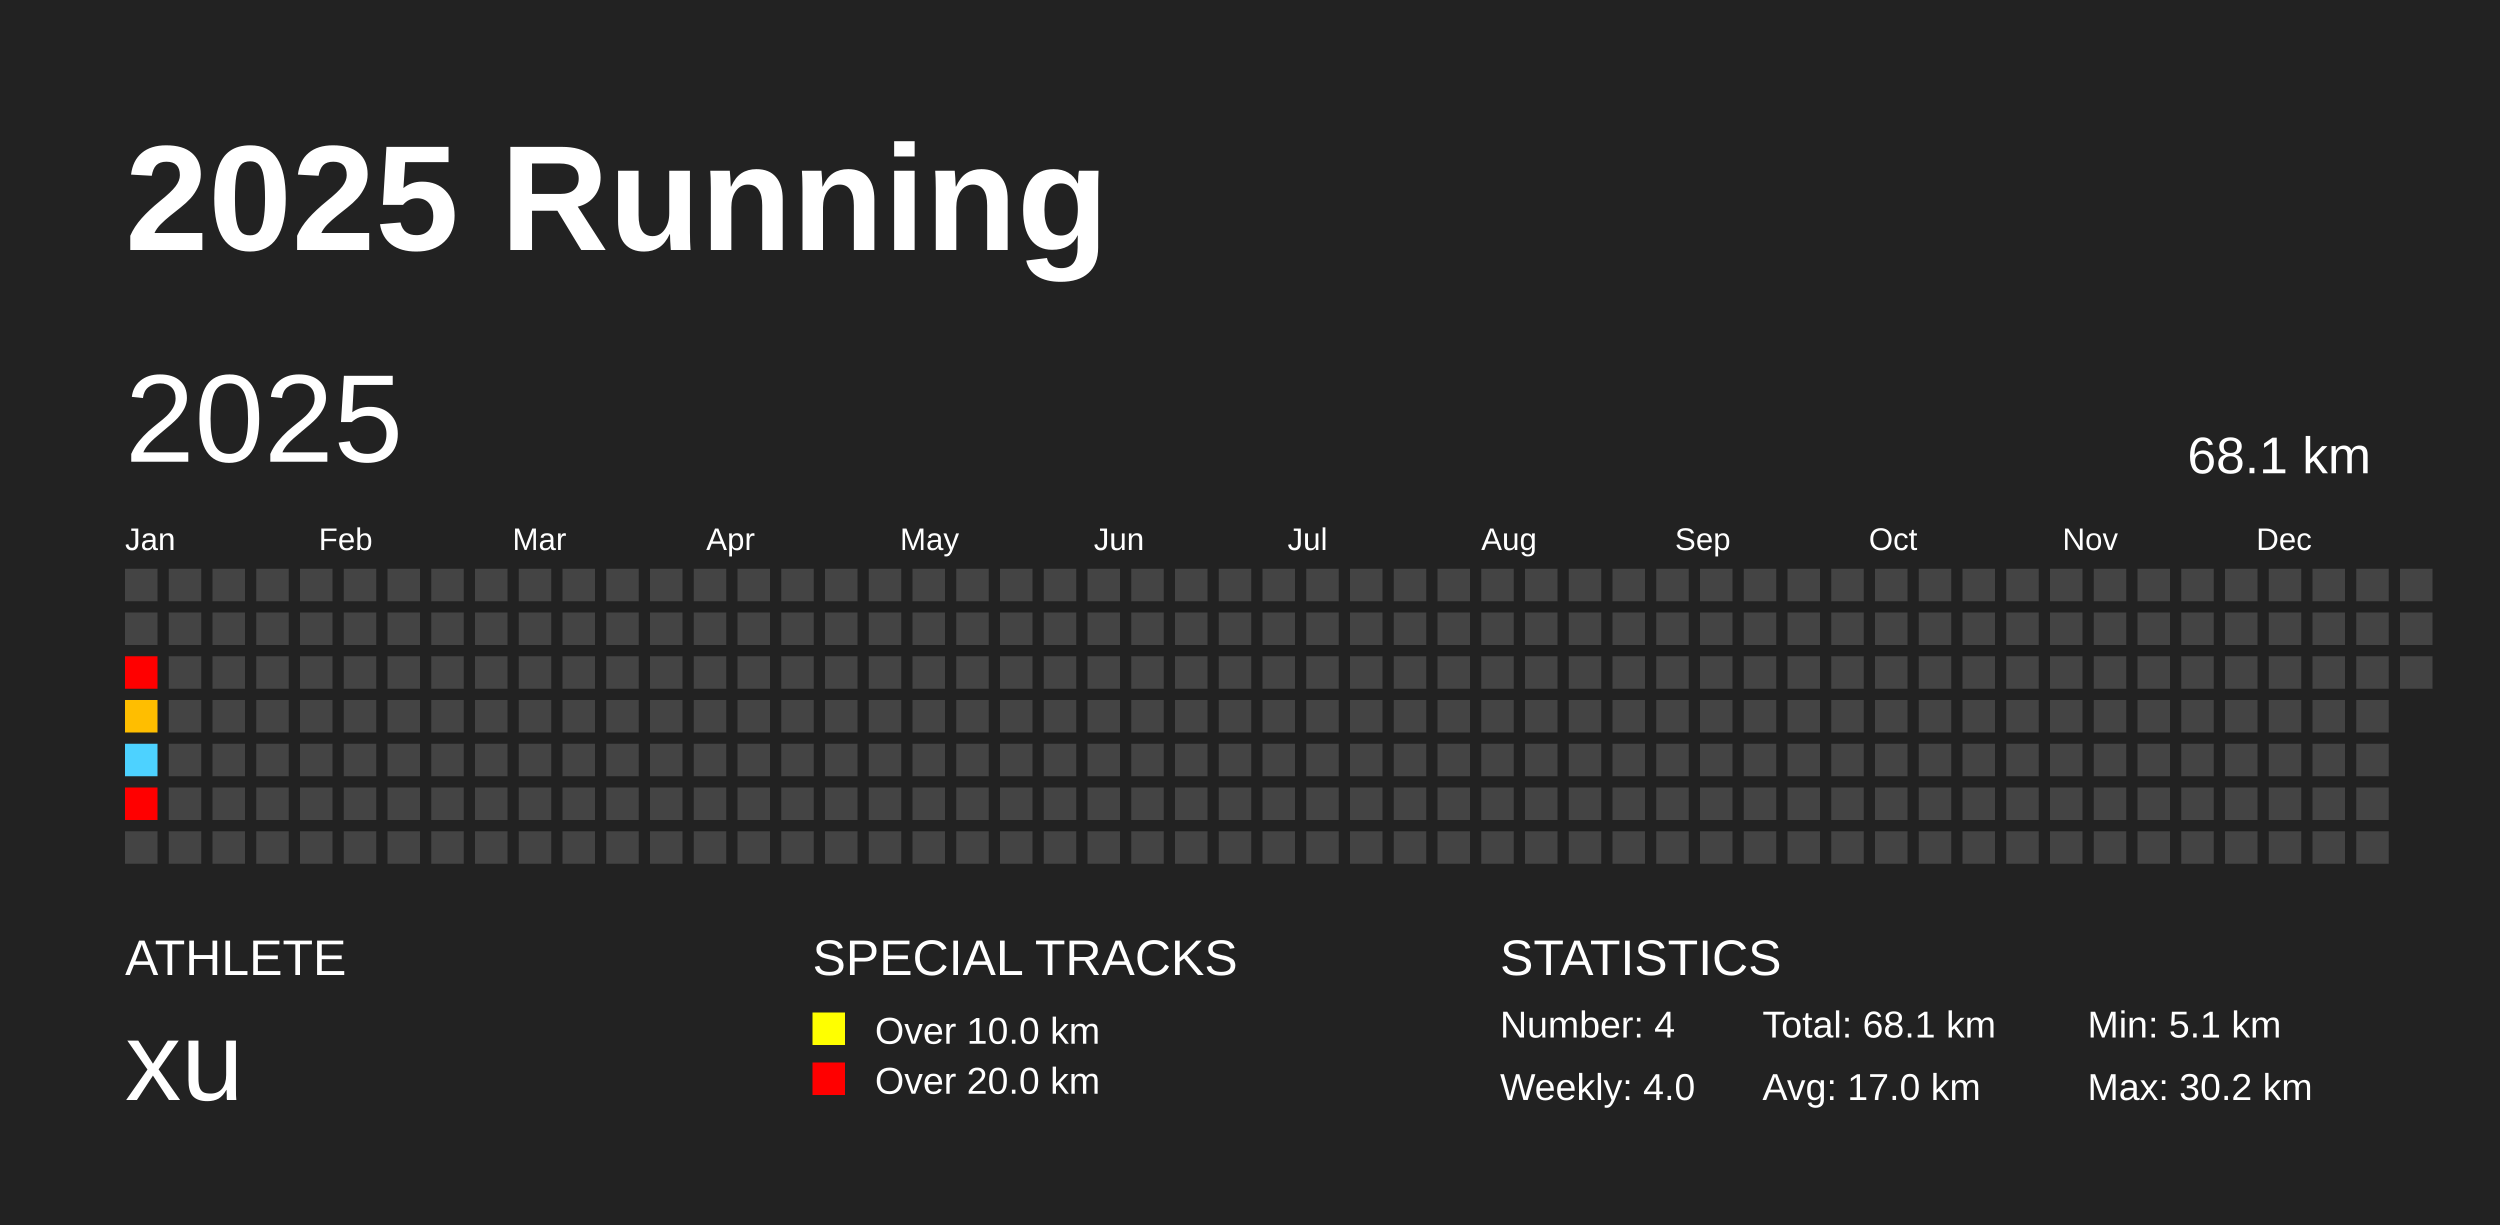
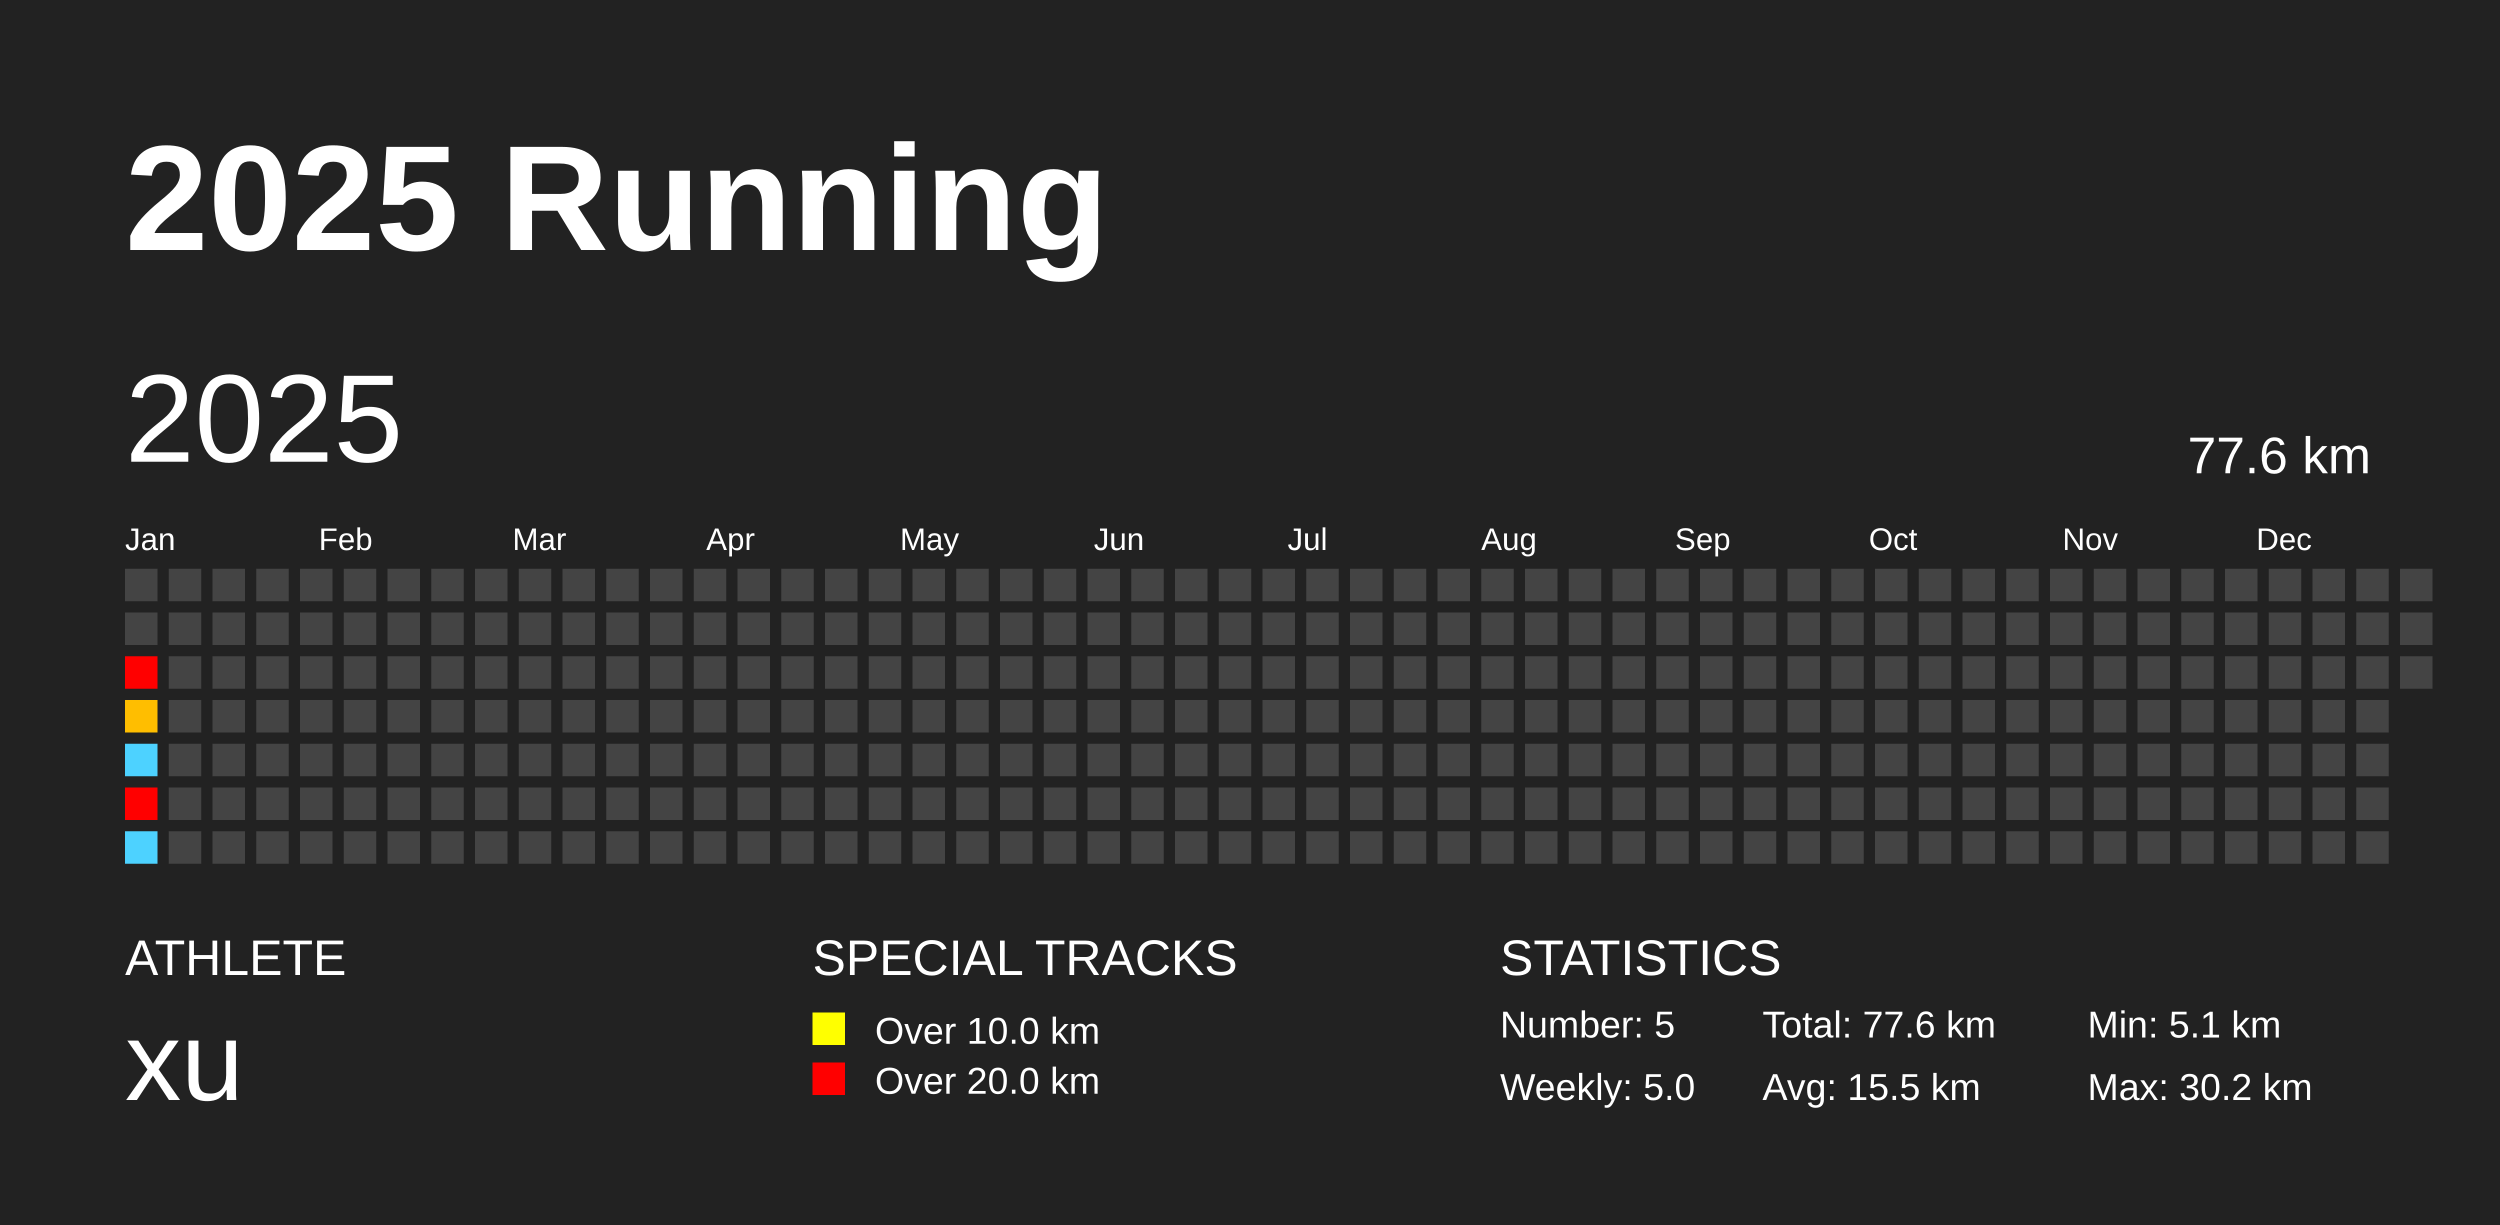
<svg xmlns="http://www.w3.org/2000/svg" baseProfile="full" height="98mm" version="1.1" viewBox="0,0,200,98" width="200mm">
  <defs />
  <rect fill="#222222" height="98" width="200" x="0" y="0" />
  <text fill="#FFFFFF" style="font-size:12px; font-family:Arial; font-weight:bold;" x="10" y="20">2025 Running</text>
  <text fill="#FFFFFF" style="font-size:4px; font-family:Arial" x="10" y="78">ATHLETE</text>
  <text fill="#FFFFFF" style="font-size:9px; font-family:Arial" x="10" y="88">xu</text>
  <text fill="#FFFFFF" style="font-size:4px; font-family:Arial" x="65" y="78">SPECIAL TRACKS</text>
  <rect fill="yellow" height="2.6" width="2.6" x="65" y="81" />
  <text fill="#FFFFFF" style="font-size:3px; font-family:Arial" x="70" y="83.5">Over 10.0 km</text>
  <rect fill="red" height="2.6" width="2.6" x="65" y="85" />
  <text fill="#FFFFFF" style="font-size:3px; font-family:Arial" x="70" y="87.5">Over 20.0 km</text>
  <text fill="#FFFFFF" style="font-size:4px; font-family:Arial" x="120" y="78">STATISTICS</text>
-   <text fill="#FFFFFF" style="font-size:3px; font-family:Arial" x="120" y="83">Number: 4</text>
-   <text fill="#FFFFFF" style="font-size:3px; font-family:Arial" x="120" y="88">Weekly: 4.0</text>
-   <text fill="#FFFFFF" style="font-size:3px; font-family:Arial" x="141" y="83">Total: 68.1 km</text>
-   <text fill="#FFFFFF" style="font-size:3px; font-family:Arial" x="141" y="88">Avg: 17.0 km</text>
+   <text fill="#FFFFFF" style="font-size:3px; font-family:Arial" x="120" y="83">Number: 5</text>
+   <text fill="#FFFFFF" style="font-size:3px; font-family:Arial" x="120" y="88">Weekly: 5.0</text>
+   <text fill="#FFFFFF" style="font-size:3px; font-family:Arial" x="141" y="83">Total: 77.6 km</text>
+   <text fill="#FFFFFF" style="font-size:3px; font-family:Arial" x="141" y="88">Avg: 15.5 km</text>
  <text fill="#FFFFFF" style="font-size:3px; font-family:Arial" x="167" y="83">Min: 5.1 km</text>
  <text fill="#FFFFFF" style="font-size:3px; font-family:Arial" x="167" y="88">Max: 30.2 km</text>
  <text dominant-baseline="hanging" fill="#FFFFFF" style="font-size:10.0px; font-family:Arial;" x="10" y="30">2025</text>
-   <text dominant-baseline="hanging" fill="#FFFFFF" style="font-size:4.125px; font-family:Arial;" x="175" y="35">68.1 km</text>
+   <text dominant-baseline="hanging" fill="#FFFFFF" style="font-size:4.125px; font-family:Arial;" x="175" y="35">77.6 km</text>
  <text fill="#FFFFFF" style="font-size:2.5px; font-family:Arial" x="10.0" y="44">Jan</text>
  <text fill="#FFFFFF" style="font-size:2.5px; font-family:Arial" x="25.5" y="44">Feb</text>
  <text fill="#FFFFFF" style="font-size:2.5px; font-family:Arial" x="41.0" y="44">Mar</text>
  <text fill="#FFFFFF" style="font-size:2.5px; font-family:Arial" x="56.5" y="44">Apr</text>
  <text fill="#FFFFFF" style="font-size:2.5px; font-family:Arial" x="72.0" y="44">May</text>
  <text fill="#FFFFFF" style="font-size:2.5px; font-family:Arial" x="87.5" y="44">Jun</text>
  <text fill="#FFFFFF" style="font-size:2.5px; font-family:Arial" x="103.0" y="44">Jul</text>
  <text fill="#FFFFFF" style="font-size:2.5px; font-family:Arial" x="118.5" y="44">Aug</text>
  <text fill="#FFFFFF" style="font-size:2.5px; font-family:Arial" x="134.0" y="44">Sep</text>
  <text fill="#FFFFFF" style="font-size:2.5px; font-family:Arial" x="149.5" y="44">Oct</text>
  <text fill="#FFFFFF" style="font-size:2.5px; font-family:Arial" x="165.0" y="44">Nov</text>
  <text fill="#FFFFFF" style="font-size:2.5px; font-family:Arial" x="180.5" y="44">Dec</text>
  <rect fill="#444444" height="2.6" width="2.6" x="10.0" y="45.5" />
  <rect fill="#444444" height="2.6" width="2.6" x="10.0" y="49.0" />
  <rect fill="red" height="2.6" width="2.6" x="10.0" y="52.5" />
  <rect fill="#ffbe00" height="2.6" width="2.6" x="10.0" y="56.0" />
  <rect fill="#4dd2ff" height="2.6" width="2.6" x="10.0" y="59.5" />
  <rect fill="red" height="2.6" width="2.6" x="10.0" y="63.0" />
-   <rect fill="#444444" height="2.6" width="2.6" x="10.0" y="66.5" />
+   <rect fill="#4dd2ff" height="2.6" width="2.6" x="10.0" y="66.5" />
  <rect fill="#444444" height="2.6" width="2.6" x="13.5" y="45.5" />
  <rect fill="#444444" height="2.6" width="2.6" x="13.5" y="49.0" />
  <rect fill="#444444" height="2.6" width="2.6" x="13.5" y="52.5" />
  <rect fill="#444444" height="2.6" width="2.6" x="13.5" y="56.0" />
  <rect fill="#444444" height="2.6" width="2.6" x="13.5" y="59.5" />
  <rect fill="#444444" height="2.6" width="2.6" x="13.5" y="63.0" />
  <rect fill="#444444" height="2.6" width="2.6" x="13.5" y="66.5" />
  <rect fill="#444444" height="2.6" width="2.6" x="17.0" y="45.5" />
  <rect fill="#444444" height="2.6" width="2.6" x="17.0" y="49.0" />
  <rect fill="#444444" height="2.6" width="2.6" x="17.0" y="52.5" />
  <rect fill="#444444" height="2.6" width="2.6" x="17.0" y="56.0" />
  <rect fill="#444444" height="2.6" width="2.6" x="17.0" y="59.5" />
  <rect fill="#444444" height="2.6" width="2.6" x="17.0" y="63.0" />
  <rect fill="#444444" height="2.6" width="2.6" x="17.0" y="66.5" />
  <rect fill="#444444" height="2.6" width="2.6" x="20.5" y="45.5" />
  <rect fill="#444444" height="2.6" width="2.6" x="20.5" y="49.0" />
  <rect fill="#444444" height="2.6" width="2.6" x="20.5" y="52.5" />
  <rect fill="#444444" height="2.6" width="2.6" x="20.5" y="56.0" />
  <rect fill="#444444" height="2.6" width="2.6" x="20.5" y="59.5" />
  <rect fill="#444444" height="2.6" width="2.6" x="20.5" y="63.0" />
  <rect fill="#444444" height="2.6" width="2.6" x="20.5" y="66.5" />
  <rect fill="#444444" height="2.6" width="2.6" x="24.0" y="45.5" />
  <rect fill="#444444" height="2.6" width="2.6" x="24.0" y="49.0" />
  <rect fill="#444444" height="2.6" width="2.6" x="24.0" y="52.5" />
  <rect fill="#444444" height="2.6" width="2.6" x="24.0" y="56.0" />
  <rect fill="#444444" height="2.6" width="2.6" x="24.0" y="59.5" />
  <rect fill="#444444" height="2.6" width="2.6" x="24.0" y="63.0" />
  <rect fill="#444444" height="2.6" width="2.6" x="24.0" y="66.5" />
  <rect fill="#444444" height="2.6" width="2.6" x="27.5" y="45.5" />
  <rect fill="#444444" height="2.6" width="2.6" x="27.5" y="49.0" />
  <rect fill="#444444" height="2.6" width="2.6" x="27.5" y="52.5" />
  <rect fill="#444444" height="2.6" width="2.6" x="27.5" y="56.0" />
  <rect fill="#444444" height="2.6" width="2.6" x="27.5" y="59.5" />
  <rect fill="#444444" height="2.6" width="2.6" x="27.5" y="63.0" />
  <rect fill="#444444" height="2.6" width="2.6" x="27.5" y="66.5" />
  <rect fill="#444444" height="2.6" width="2.6" x="31.0" y="45.5" />
  <rect fill="#444444" height="2.6" width="2.6" x="31.0" y="49.0" />
  <rect fill="#444444" height="2.6" width="2.6" x="31.0" y="52.5" />
  <rect fill="#444444" height="2.6" width="2.6" x="31.0" y="56.0" />
  <rect fill="#444444" height="2.6" width="2.6" x="31.0" y="59.5" />
  <rect fill="#444444" height="2.6" width="2.6" x="31.0" y="63.0" />
  <rect fill="#444444" height="2.6" width="2.6" x="31.0" y="66.5" />
  <rect fill="#444444" height="2.6" width="2.6" x="34.5" y="45.5" />
  <rect fill="#444444" height="2.6" width="2.6" x="34.5" y="49.0" />
  <rect fill="#444444" height="2.6" width="2.6" x="34.5" y="52.5" />
  <rect fill="#444444" height="2.6" width="2.6" x="34.5" y="56.0" />
  <rect fill="#444444" height="2.6" width="2.6" x="34.5" y="59.5" />
  <rect fill="#444444" height="2.6" width="2.6" x="34.5" y="63.0" />
  <rect fill="#444444" height="2.6" width="2.6" x="34.5" y="66.5" />
  <rect fill="#444444" height="2.6" width="2.6" x="38.0" y="45.5" />
  <rect fill="#444444" height="2.6" width="2.6" x="38.0" y="49.0" />
  <rect fill="#444444" height="2.6" width="2.6" x="38.0" y="52.5" />
  <rect fill="#444444" height="2.6" width="2.6" x="38.0" y="56.0" />
  <rect fill="#444444" height="2.6" width="2.6" x="38.0" y="59.5" />
  <rect fill="#444444" height="2.6" width="2.6" x="38.0" y="63.0" />
  <rect fill="#444444" height="2.6" width="2.6" x="38.0" y="66.5" />
  <rect fill="#444444" height="2.6" width="2.6" x="41.5" y="45.5" />
  <rect fill="#444444" height="2.6" width="2.6" x="41.5" y="49.0" />
  <rect fill="#444444" height="2.6" width="2.6" x="41.5" y="52.5" />
  <rect fill="#444444" height="2.6" width="2.6" x="41.5" y="56.0" />
  <rect fill="#444444" height="2.6" width="2.6" x="41.5" y="59.5" />
  <rect fill="#444444" height="2.6" width="2.6" x="41.5" y="63.0" />
  <rect fill="#444444" height="2.6" width="2.6" x="41.5" y="66.5" />
  <rect fill="#444444" height="2.6" width="2.6" x="45.0" y="45.5" />
  <rect fill="#444444" height="2.6" width="2.6" x="45.0" y="49.0" />
  <rect fill="#444444" height="2.6" width="2.6" x="45.0" y="52.5" />
  <rect fill="#444444" height="2.6" width="2.6" x="45.0" y="56.0" />
  <rect fill="#444444" height="2.6" width="2.6" x="45.0" y="59.5" />
  <rect fill="#444444" height="2.6" width="2.6" x="45.0" y="63.0" />
  <rect fill="#444444" height="2.6" width="2.6" x="45.0" y="66.5" />
  <rect fill="#444444" height="2.6" width="2.6" x="48.5" y="45.5" />
  <rect fill="#444444" height="2.6" width="2.6" x="48.5" y="49.0" />
  <rect fill="#444444" height="2.6" width="2.6" x="48.5" y="52.5" />
  <rect fill="#444444" height="2.6" width="2.6" x="48.5" y="56.0" />
  <rect fill="#444444" height="2.6" width="2.6" x="48.5" y="59.5" />
  <rect fill="#444444" height="2.6" width="2.6" x="48.5" y="63.0" />
  <rect fill="#444444" height="2.6" width="2.6" x="48.5" y="66.5" />
  <rect fill="#444444" height="2.6" width="2.6" x="52.0" y="45.5" />
  <rect fill="#444444" height="2.6" width="2.6" x="52.0" y="49.0" />
  <rect fill="#444444" height="2.6" width="2.6" x="52.0" y="52.5" />
  <rect fill="#444444" height="2.6" width="2.6" x="52.0" y="56.0" />
  <rect fill="#444444" height="2.6" width="2.6" x="52.0" y="59.5" />
  <rect fill="#444444" height="2.6" width="2.6" x="52.0" y="63.0" />
  <rect fill="#444444" height="2.6" width="2.6" x="52.0" y="66.5" />
  <rect fill="#444444" height="2.6" width="2.6" x="55.5" y="45.5" />
  <rect fill="#444444" height="2.6" width="2.6" x="55.5" y="49.0" />
  <rect fill="#444444" height="2.6" width="2.6" x="55.5" y="52.5" />
  <rect fill="#444444" height="2.6" width="2.6" x="55.5" y="56.0" />
  <rect fill="#444444" height="2.6" width="2.6" x="55.5" y="59.5" />
  <rect fill="#444444" height="2.6" width="2.6" x="55.5" y="63.0" />
  <rect fill="#444444" height="2.6" width="2.6" x="55.5" y="66.5" />
  <rect fill="#444444" height="2.6" width="2.6" x="59.0" y="45.5" />
  <rect fill="#444444" height="2.6" width="2.6" x="59.0" y="49.0" />
  <rect fill="#444444" height="2.6" width="2.6" x="59.0" y="52.5" />
  <rect fill="#444444" height="2.6" width="2.6" x="59.0" y="56.0" />
  <rect fill="#444444" height="2.6" width="2.6" x="59.0" y="59.5" />
  <rect fill="#444444" height="2.6" width="2.6" x="59.0" y="63.0" />
  <rect fill="#444444" height="2.6" width="2.6" x="59.0" y="66.5" />
  <rect fill="#444444" height="2.6" width="2.6" x="62.5" y="45.5" />
  <rect fill="#444444" height="2.6" width="2.6" x="62.5" y="49.0" />
  <rect fill="#444444" height="2.6" width="2.6" x="62.5" y="52.5" />
  <rect fill="#444444" height="2.6" width="2.6" x="62.5" y="56.0" />
  <rect fill="#444444" height="2.6" width="2.6" x="62.5" y="59.5" />
  <rect fill="#444444" height="2.6" width="2.6" x="62.5" y="63.0" />
  <rect fill="#444444" height="2.6" width="2.6" x="62.5" y="66.5" />
  <rect fill="#444444" height="2.6" width="2.6" x="66.0" y="45.5" />
  <rect fill="#444444" height="2.6" width="2.6" x="66.0" y="49.0" />
  <rect fill="#444444" height="2.6" width="2.6" x="66.0" y="52.5" />
  <rect fill="#444444" height="2.6" width="2.6" x="66.0" y="56.0" />
  <rect fill="#444444" height="2.6" width="2.6" x="66.0" y="59.5" />
  <rect fill="#444444" height="2.6" width="2.6" x="66.0" y="63.0" />
  <rect fill="#444444" height="2.6" width="2.6" x="66.0" y="66.5" />
  <rect fill="#444444" height="2.6" width="2.6" x="69.5" y="45.5" />
  <rect fill="#444444" height="2.6" width="2.6" x="69.5" y="49.0" />
  <rect fill="#444444" height="2.6" width="2.6" x="69.5" y="52.5" />
  <rect fill="#444444" height="2.6" width="2.6" x="69.5" y="56.0" />
  <rect fill="#444444" height="2.6" width="2.6" x="69.5" y="59.5" />
  <rect fill="#444444" height="2.6" width="2.6" x="69.5" y="63.0" />
  <rect fill="#444444" height="2.6" width="2.6" x="69.5" y="66.5" />
  <rect fill="#444444" height="2.6" width="2.6" x="73.0" y="45.5" />
  <rect fill="#444444" height="2.6" width="2.6" x="73.0" y="49.0" />
  <rect fill="#444444" height="2.6" width="2.6" x="73.0" y="52.5" />
  <rect fill="#444444" height="2.6" width="2.6" x="73.0" y="56.0" />
  <rect fill="#444444" height="2.6" width="2.6" x="73.0" y="59.5" />
  <rect fill="#444444" height="2.6" width="2.6" x="73.0" y="63.0" />
  <rect fill="#444444" height="2.6" width="2.6" x="73.0" y="66.5" />
  <rect fill="#444444" height="2.6" width="2.6" x="76.5" y="45.5" />
  <rect fill="#444444" height="2.6" width="2.6" x="76.5" y="49.0" />
  <rect fill="#444444" height="2.6" width="2.6" x="76.5" y="52.5" />
  <rect fill="#444444" height="2.6" width="2.6" x="76.5" y="56.0" />
  <rect fill="#444444" height="2.6" width="2.6" x="76.5" y="59.5" />
  <rect fill="#444444" height="2.6" width="2.6" x="76.5" y="63.0" />
  <rect fill="#444444" height="2.6" width="2.6" x="76.5" y="66.5" />
  <rect fill="#444444" height="2.6" width="2.6" x="80.0" y="45.5" />
  <rect fill="#444444" height="2.6" width="2.6" x="80.0" y="49.0" />
  <rect fill="#444444" height="2.6" width="2.6" x="80.0" y="52.5" />
  <rect fill="#444444" height="2.6" width="2.6" x="80.0" y="56.0" />
  <rect fill="#444444" height="2.6" width="2.6" x="80.0" y="59.5" />
  <rect fill="#444444" height="2.6" width="2.6" x="80.0" y="63.0" />
  <rect fill="#444444" height="2.6" width="2.6" x="80.0" y="66.5" />
  <rect fill="#444444" height="2.6" width="2.6" x="83.5" y="45.5" />
  <rect fill="#444444" height="2.6" width="2.6" x="83.5" y="49.0" />
  <rect fill="#444444" height="2.6" width="2.6" x="83.5" y="52.5" />
  <rect fill="#444444" height="2.6" width="2.6" x="83.5" y="56.0" />
  <rect fill="#444444" height="2.6" width="2.6" x="83.5" y="59.5" />
  <rect fill="#444444" height="2.6" width="2.6" x="83.5" y="63.0" />
  <rect fill="#444444" height="2.6" width="2.6" x="83.5" y="66.5" />
  <rect fill="#444444" height="2.6" width="2.6" x="87.0" y="45.5" />
  <rect fill="#444444" height="2.6" width="2.6" x="87.0" y="49.0" />
  <rect fill="#444444" height="2.6" width="2.6" x="87.0" y="52.5" />
  <rect fill="#444444" height="2.6" width="2.6" x="87.0" y="56.0" />
  <rect fill="#444444" height="2.6" width="2.6" x="87.0" y="59.5" />
  <rect fill="#444444" height="2.6" width="2.6" x="87.0" y="63.0" />
  <rect fill="#444444" height="2.6" width="2.6" x="87.0" y="66.5" />
  <rect fill="#444444" height="2.6" width="2.6" x="90.5" y="45.5" />
  <rect fill="#444444" height="2.6" width="2.6" x="90.5" y="49.0" />
  <rect fill="#444444" height="2.6" width="2.6" x="90.5" y="52.5" />
  <rect fill="#444444" height="2.6" width="2.6" x="90.5" y="56.0" />
  <rect fill="#444444" height="2.6" width="2.6" x="90.5" y="59.5" />
  <rect fill="#444444" height="2.6" width="2.6" x="90.5" y="63.0" />
  <rect fill="#444444" height="2.6" width="2.6" x="90.5" y="66.5" />
  <rect fill="#444444" height="2.6" width="2.6" x="94.0" y="45.5" />
  <rect fill="#444444" height="2.6" width="2.6" x="94.0" y="49.0" />
  <rect fill="#444444" height="2.6" width="2.6" x="94.0" y="52.5" />
  <rect fill="#444444" height="2.6" width="2.6" x="94.0" y="56.0" />
  <rect fill="#444444" height="2.6" width="2.6" x="94.0" y="59.5" />
  <rect fill="#444444" height="2.6" width="2.6" x="94.0" y="63.0" />
  <rect fill="#444444" height="2.6" width="2.6" x="94.0" y="66.5" />
  <rect fill="#444444" height="2.6" width="2.6" x="97.5" y="45.5" />
  <rect fill="#444444" height="2.6" width="2.6" x="97.5" y="49.0" />
  <rect fill="#444444" height="2.6" width="2.6" x="97.5" y="52.5" />
  <rect fill="#444444" height="2.6" width="2.6" x="97.5" y="56.0" />
  <rect fill="#444444" height="2.6" width="2.6" x="97.5" y="59.5" />
  <rect fill="#444444" height="2.6" width="2.6" x="97.5" y="63.0" />
  <rect fill="#444444" height="2.6" width="2.6" x="97.5" y="66.5" />
  <rect fill="#444444" height="2.6" width="2.6" x="101.0" y="45.5" />
  <rect fill="#444444" height="2.6" width="2.6" x="101.0" y="49.0" />
  <rect fill="#444444" height="2.6" width="2.6" x="101.0" y="52.5" />
  <rect fill="#444444" height="2.6" width="2.6" x="101.0" y="56.0" />
  <rect fill="#444444" height="2.6" width="2.6" x="101.0" y="59.5" />
  <rect fill="#444444" height="2.6" width="2.6" x="101.0" y="63.0" />
  <rect fill="#444444" height="2.6" width="2.6" x="101.0" y="66.5" />
  <rect fill="#444444" height="2.6" width="2.6" x="104.5" y="45.5" />
  <rect fill="#444444" height="2.6" width="2.6" x="104.5" y="49.0" />
  <rect fill="#444444" height="2.6" width="2.6" x="104.5" y="52.5" />
  <rect fill="#444444" height="2.6" width="2.6" x="104.5" y="56.0" />
  <rect fill="#444444" height="2.6" width="2.6" x="104.5" y="59.5" />
  <rect fill="#444444" height="2.6" width="2.6" x="104.5" y="63.0" />
  <rect fill="#444444" height="2.6" width="2.6" x="104.5" y="66.5" />
  <rect fill="#444444" height="2.6" width="2.6" x="108.0" y="45.5" />
  <rect fill="#444444" height="2.6" width="2.6" x="108.0" y="49.0" />
  <rect fill="#444444" height="2.6" width="2.6" x="108.0" y="52.5" />
  <rect fill="#444444" height="2.6" width="2.6" x="108.0" y="56.0" />
  <rect fill="#444444" height="2.6" width="2.6" x="108.0" y="59.5" />
  <rect fill="#444444" height="2.6" width="2.6" x="108.0" y="63.0" />
  <rect fill="#444444" height="2.6" width="2.6" x="108.0" y="66.5" />
  <rect fill="#444444" height="2.6" width="2.6" x="111.5" y="45.5" />
  <rect fill="#444444" height="2.6" width="2.6" x="111.5" y="49.0" />
  <rect fill="#444444" height="2.6" width="2.6" x="111.5" y="52.5" />
  <rect fill="#444444" height="2.6" width="2.6" x="111.5" y="56.0" />
  <rect fill="#444444" height="2.6" width="2.6" x="111.5" y="59.5" />
  <rect fill="#444444" height="2.6" width="2.6" x="111.5" y="63.0" />
  <rect fill="#444444" height="2.6" width="2.6" x="111.5" y="66.5" />
  <rect fill="#444444" height="2.6" width="2.6" x="115.0" y="45.5" />
  <rect fill="#444444" height="2.6" width="2.6" x="115.0" y="49.0" />
  <rect fill="#444444" height="2.6" width="2.6" x="115.0" y="52.5" />
  <rect fill="#444444" height="2.6" width="2.6" x="115.0" y="56.0" />
  <rect fill="#444444" height="2.6" width="2.6" x="115.0" y="59.5" />
  <rect fill="#444444" height="2.6" width="2.6" x="115.0" y="63.0" />
  <rect fill="#444444" height="2.6" width="2.6" x="115.0" y="66.5" />
  <rect fill="#444444" height="2.6" width="2.6" x="118.5" y="45.5" />
  <rect fill="#444444" height="2.6" width="2.6" x="118.5" y="49.0" />
  <rect fill="#444444" height="2.6" width="2.6" x="118.5" y="52.5" />
  <rect fill="#444444" height="2.6" width="2.6" x="118.5" y="56.0" />
  <rect fill="#444444" height="2.6" width="2.6" x="118.5" y="59.5" />
  <rect fill="#444444" height="2.6" width="2.6" x="118.5" y="63.0" />
  <rect fill="#444444" height="2.6" width="2.6" x="118.5" y="66.5" />
  <rect fill="#444444" height="2.6" width="2.6" x="122.0" y="45.5" />
  <rect fill="#444444" height="2.6" width="2.6" x="122.0" y="49.0" />
  <rect fill="#444444" height="2.6" width="2.6" x="122.0" y="52.5" />
  <rect fill="#444444" height="2.6" width="2.6" x="122.0" y="56.0" />
  <rect fill="#444444" height="2.6" width="2.6" x="122.0" y="59.5" />
  <rect fill="#444444" height="2.6" width="2.6" x="122.0" y="63.0" />
  <rect fill="#444444" height="2.6" width="2.6" x="122.0" y="66.5" />
  <rect fill="#444444" height="2.6" width="2.6" x="125.5" y="45.5" />
  <rect fill="#444444" height="2.6" width="2.6" x="125.5" y="49.0" />
  <rect fill="#444444" height="2.6" width="2.6" x="125.5" y="52.5" />
  <rect fill="#444444" height="2.6" width="2.6" x="125.5" y="56.0" />
  <rect fill="#444444" height="2.6" width="2.6" x="125.5" y="59.5" />
  <rect fill="#444444" height="2.6" width="2.6" x="125.5" y="63.0" />
  <rect fill="#444444" height="2.6" width="2.6" x="125.5" y="66.5" />
  <rect fill="#444444" height="2.6" width="2.6" x="129.0" y="45.5" />
  <rect fill="#444444" height="2.6" width="2.6" x="129.0" y="49.0" />
  <rect fill="#444444" height="2.6" width="2.6" x="129.0" y="52.5" />
  <rect fill="#444444" height="2.6" width="2.6" x="129.0" y="56.0" />
  <rect fill="#444444" height="2.6" width="2.6" x="129.0" y="59.5" />
  <rect fill="#444444" height="2.6" width="2.6" x="129.0" y="63.0" />
  <rect fill="#444444" height="2.6" width="2.6" x="129.0" y="66.5" />
  <rect fill="#444444" height="2.6" width="2.6" x="132.5" y="45.5" />
  <rect fill="#444444" height="2.6" width="2.6" x="132.5" y="49.0" />
  <rect fill="#444444" height="2.6" width="2.6" x="132.5" y="52.5" />
  <rect fill="#444444" height="2.6" width="2.6" x="132.5" y="56.0" />
  <rect fill="#444444" height="2.6" width="2.6" x="132.5" y="59.5" />
  <rect fill="#444444" height="2.6" width="2.6" x="132.5" y="63.0" />
  <rect fill="#444444" height="2.6" width="2.6" x="132.5" y="66.5" />
  <rect fill="#444444" height="2.6" width="2.6" x="136.0" y="45.5" />
  <rect fill="#444444" height="2.6" width="2.6" x="136.0" y="49.0" />
  <rect fill="#444444" height="2.6" width="2.6" x="136.0" y="52.5" />
  <rect fill="#444444" height="2.6" width="2.6" x="136.0" y="56.0" />
  <rect fill="#444444" height="2.6" width="2.6" x="136.0" y="59.5" />
  <rect fill="#444444" height="2.6" width="2.6" x="136.0" y="63.0" />
  <rect fill="#444444" height="2.6" width="2.6" x="136.0" y="66.5" />
  <rect fill="#444444" height="2.6" width="2.6" x="139.5" y="45.5" />
  <rect fill="#444444" height="2.6" width="2.6" x="139.5" y="49.0" />
  <rect fill="#444444" height="2.6" width="2.6" x="139.5" y="52.5" />
  <rect fill="#444444" height="2.6" width="2.6" x="139.5" y="56.0" />
  <rect fill="#444444" height="2.6" width="2.6" x="139.5" y="59.5" />
  <rect fill="#444444" height="2.6" width="2.6" x="139.5" y="63.0" />
  <rect fill="#444444" height="2.6" width="2.6" x="139.5" y="66.5" />
  <rect fill="#444444" height="2.6" width="2.6" x="143.0" y="45.5" />
  <rect fill="#444444" height="2.6" width="2.6" x="143.0" y="49.0" />
  <rect fill="#444444" height="2.6" width="2.6" x="143.0" y="52.5" />
  <rect fill="#444444" height="2.6" width="2.6" x="143.0" y="56.0" />
  <rect fill="#444444" height="2.6" width="2.6" x="143.0" y="59.5" />
  <rect fill="#444444" height="2.6" width="2.6" x="143.0" y="63.0" />
  <rect fill="#444444" height="2.6" width="2.6" x="143.0" y="66.5" />
  <rect fill="#444444" height="2.6" width="2.6" x="146.5" y="45.5" />
  <rect fill="#444444" height="2.6" width="2.6" x="146.5" y="49.0" />
  <rect fill="#444444" height="2.6" width="2.6" x="146.5" y="52.5" />
  <rect fill="#444444" height="2.6" width="2.6" x="146.5" y="56.0" />
  <rect fill="#444444" height="2.6" width="2.6" x="146.5" y="59.5" />
  <rect fill="#444444" height="2.6" width="2.6" x="146.5" y="63.0" />
  <rect fill="#444444" height="2.6" width="2.6" x="146.5" y="66.5" />
  <rect fill="#444444" height="2.6" width="2.6" x="150.0" y="45.5" />
  <rect fill="#444444" height="2.6" width="2.6" x="150.0" y="49.0" />
  <rect fill="#444444" height="2.6" width="2.6" x="150.0" y="52.5" />
  <rect fill="#444444" height="2.6" width="2.6" x="150.0" y="56.0" />
  <rect fill="#444444" height="2.6" width="2.6" x="150.0" y="59.5" />
  <rect fill="#444444" height="2.6" width="2.6" x="150.0" y="63.0" />
  <rect fill="#444444" height="2.6" width="2.6" x="150.0" y="66.5" />
  <rect fill="#444444" height="2.6" width="2.6" x="153.5" y="45.5" />
  <rect fill="#444444" height="2.6" width="2.6" x="153.5" y="49.0" />
  <rect fill="#444444" height="2.6" width="2.6" x="153.5" y="52.5" />
  <rect fill="#444444" height="2.6" width="2.6" x="153.5" y="56.0" />
  <rect fill="#444444" height="2.6" width="2.6" x="153.5" y="59.5" />
  <rect fill="#444444" height="2.6" width="2.6" x="153.5" y="63.0" />
  <rect fill="#444444" height="2.6" width="2.6" x="153.5" y="66.5" />
  <rect fill="#444444" height="2.6" width="2.6" x="157.0" y="45.5" />
  <rect fill="#444444" height="2.6" width="2.6" x="157.0" y="49.0" />
  <rect fill="#444444" height="2.6" width="2.6" x="157.0" y="52.5" />
  <rect fill="#444444" height="2.6" width="2.6" x="157.0" y="56.0" />
  <rect fill="#444444" height="2.6" width="2.6" x="157.0" y="59.5" />
  <rect fill="#444444" height="2.6" width="2.6" x="157.0" y="63.0" />
  <rect fill="#444444" height="2.6" width="2.6" x="157.0" y="66.5" />
  <rect fill="#444444" height="2.6" width="2.6" x="160.5" y="45.5" />
  <rect fill="#444444" height="2.6" width="2.6" x="160.5" y="49.0" />
  <rect fill="#444444" height="2.6" width="2.6" x="160.5" y="52.5" />
  <rect fill="#444444" height="2.6" width="2.6" x="160.5" y="56.0" />
  <rect fill="#444444" height="2.6" width="2.6" x="160.5" y="59.5" />
  <rect fill="#444444" height="2.6" width="2.6" x="160.5" y="63.0" />
  <rect fill="#444444" height="2.6" width="2.6" x="160.5" y="66.5" />
  <rect fill="#444444" height="2.6" width="2.6" x="164.0" y="45.5" />
  <rect fill="#444444" height="2.6" width="2.6" x="164.0" y="49.0" />
  <rect fill="#444444" height="2.6" width="2.6" x="164.0" y="52.5" />
  <rect fill="#444444" height="2.6" width="2.6" x="164.0" y="56.0" />
  <rect fill="#444444" height="2.6" width="2.6" x="164.0" y="59.5" />
  <rect fill="#444444" height="2.6" width="2.6" x="164.0" y="63.0" />
  <rect fill="#444444" height="2.6" width="2.6" x="164.0" y="66.5" />
  <rect fill="#444444" height="2.6" width="2.6" x="167.5" y="45.5" />
  <rect fill="#444444" height="2.6" width="2.6" x="167.5" y="49.0" />
  <rect fill="#444444" height="2.6" width="2.6" x="167.5" y="52.5" />
  <rect fill="#444444" height="2.6" width="2.6" x="167.5" y="56.0" />
  <rect fill="#444444" height="2.6" width="2.6" x="167.5" y="59.5" />
  <rect fill="#444444" height="2.6" width="2.6" x="167.5" y="63.0" />
  <rect fill="#444444" height="2.6" width="2.6" x="167.5" y="66.5" />
  <rect fill="#444444" height="2.6" width="2.6" x="171.0" y="45.5" />
  <rect fill="#444444" height="2.6" width="2.6" x="171.0" y="49.0" />
  <rect fill="#444444" height="2.6" width="2.6" x="171.0" y="52.5" />
  <rect fill="#444444" height="2.6" width="2.6" x="171.0" y="56.0" />
  <rect fill="#444444" height="2.6" width="2.6" x="171.0" y="59.5" />
  <rect fill="#444444" height="2.6" width="2.6" x="171.0" y="63.0" />
  <rect fill="#444444" height="2.6" width="2.6" x="171.0" y="66.5" />
  <rect fill="#444444" height="2.6" width="2.6" x="174.5" y="45.5" />
  <rect fill="#444444" height="2.6" width="2.6" x="174.5" y="49.0" />
  <rect fill="#444444" height="2.6" width="2.6" x="174.5" y="52.5" />
  <rect fill="#444444" height="2.6" width="2.6" x="174.5" y="56.0" />
  <rect fill="#444444" height="2.6" width="2.6" x="174.5" y="59.5" />
  <rect fill="#444444" height="2.6" width="2.6" x="174.5" y="63.0" />
  <rect fill="#444444" height="2.6" width="2.6" x="174.5" y="66.5" />
  <rect fill="#444444" height="2.6" width="2.6" x="178.0" y="45.5" />
  <rect fill="#444444" height="2.6" width="2.6" x="178.0" y="49.0" />
  <rect fill="#444444" height="2.6" width="2.6" x="178.0" y="52.5" />
  <rect fill="#444444" height="2.6" width="2.6" x="178.0" y="56.0" />
  <rect fill="#444444" height="2.6" width="2.6" x="178.0" y="59.5" />
  <rect fill="#444444" height="2.6" width="2.6" x="178.0" y="63.0" />
  <rect fill="#444444" height="2.6" width="2.6" x="178.0" y="66.5" />
  <rect fill="#444444" height="2.6" width="2.6" x="181.5" y="45.5" />
  <rect fill="#444444" height="2.6" width="2.6" x="181.5" y="49.0" />
  <rect fill="#444444" height="2.6" width="2.6" x="181.5" y="52.5" />
  <rect fill="#444444" height="2.6" width="2.6" x="181.5" y="56.0" />
  <rect fill="#444444" height="2.6" width="2.6" x="181.5" y="59.5" />
  <rect fill="#444444" height="2.6" width="2.6" x="181.5" y="63.0" />
  <rect fill="#444444" height="2.6" width="2.6" x="181.5" y="66.5" />
  <rect fill="#444444" height="2.6" width="2.6" x="185.0" y="45.5" />
  <rect fill="#444444" height="2.6" width="2.6" x="185.0" y="49.0" />
  <rect fill="#444444" height="2.6" width="2.6" x="185.0" y="52.5" />
  <rect fill="#444444" height="2.6" width="2.6" x="185.0" y="56.0" />
  <rect fill="#444444" height="2.6" width="2.6" x="185.0" y="59.5" />
  <rect fill="#444444" height="2.6" width="2.6" x="185.0" y="63.0" />
  <rect fill="#444444" height="2.6" width="2.6" x="185.0" y="66.5" />
  <rect fill="#444444" height="2.6" width="2.6" x="188.5" y="45.5" />
  <rect fill="#444444" height="2.6" width="2.6" x="188.5" y="49.0" />
  <rect fill="#444444" height="2.6" width="2.6" x="188.5" y="52.5" />
  <rect fill="#444444" height="2.6" width="2.6" x="188.5" y="56.0" />
  <rect fill="#444444" height="2.6" width="2.6" x="188.5" y="59.5" />
  <rect fill="#444444" height="2.6" width="2.6" x="188.5" y="63.0" />
  <rect fill="#444444" height="2.6" width="2.6" x="188.5" y="66.5" />
  <rect fill="#444444" height="2.6" width="2.6" x="192.0" y="45.5" />
  <rect fill="#444444" height="2.6" width="2.6" x="192.0" y="49.0" />
  <rect fill="#444444" height="2.6" width="2.6" x="192.0" y="52.5" />
</svg>
